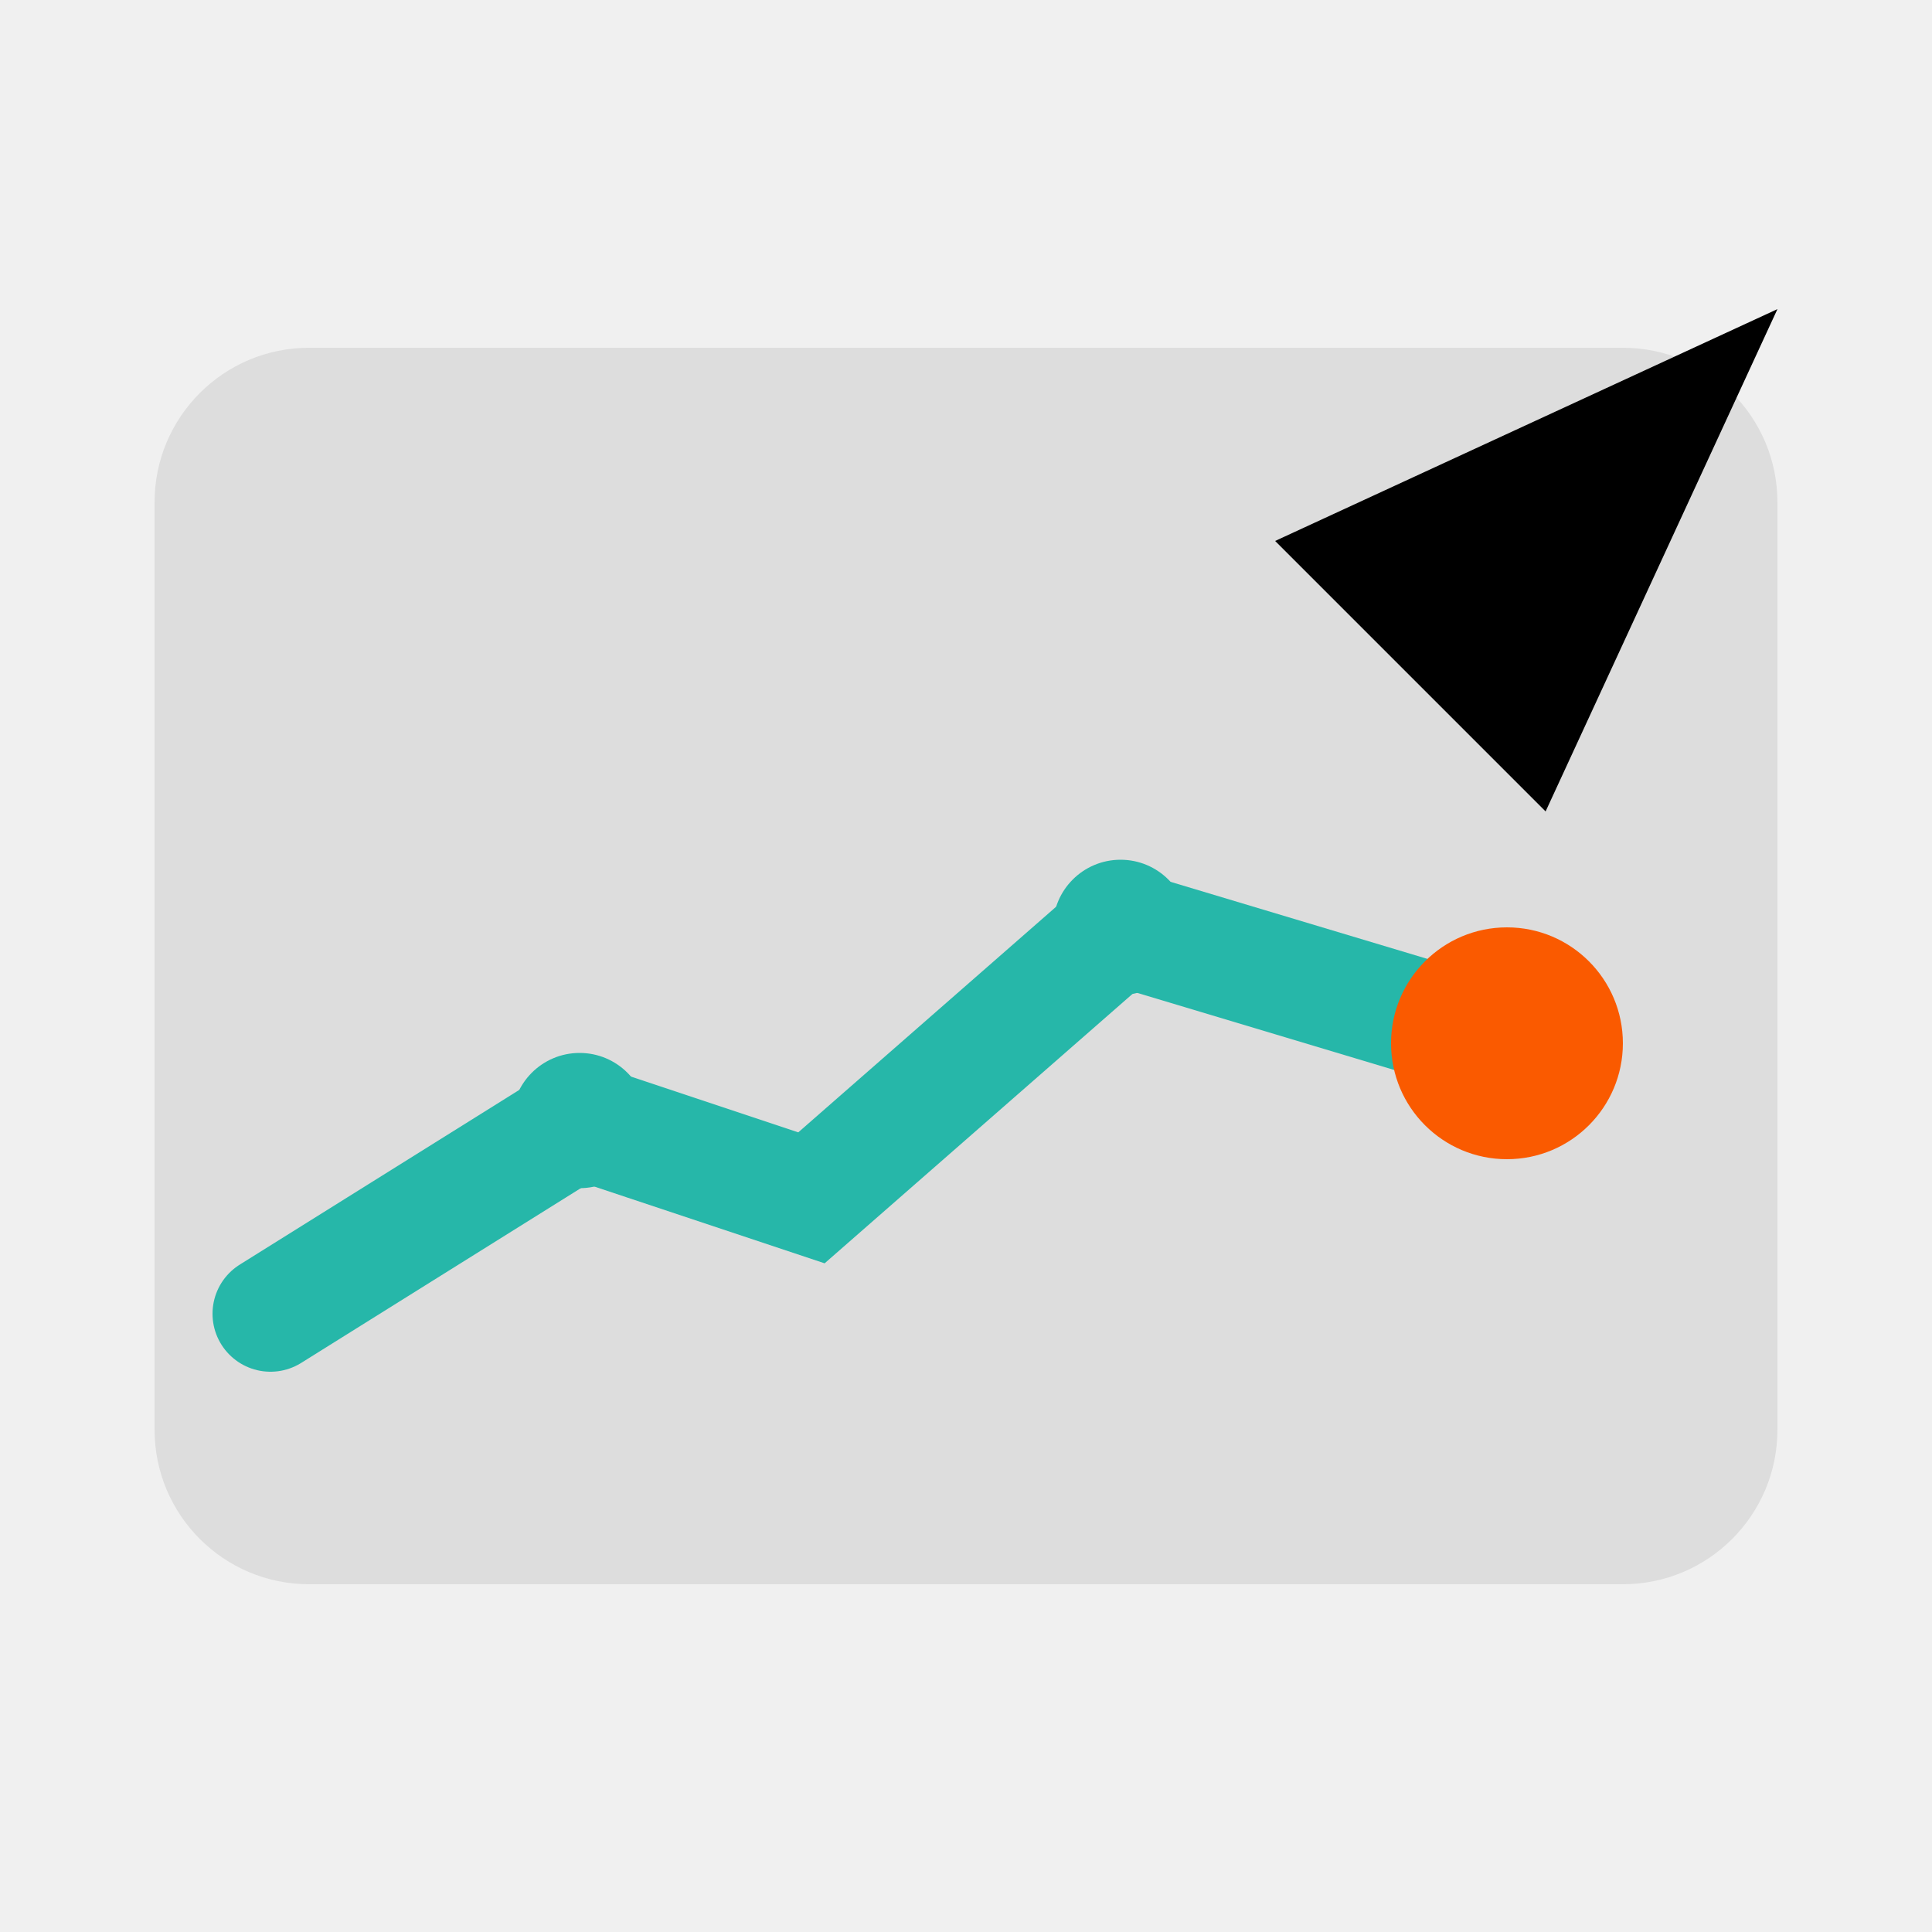
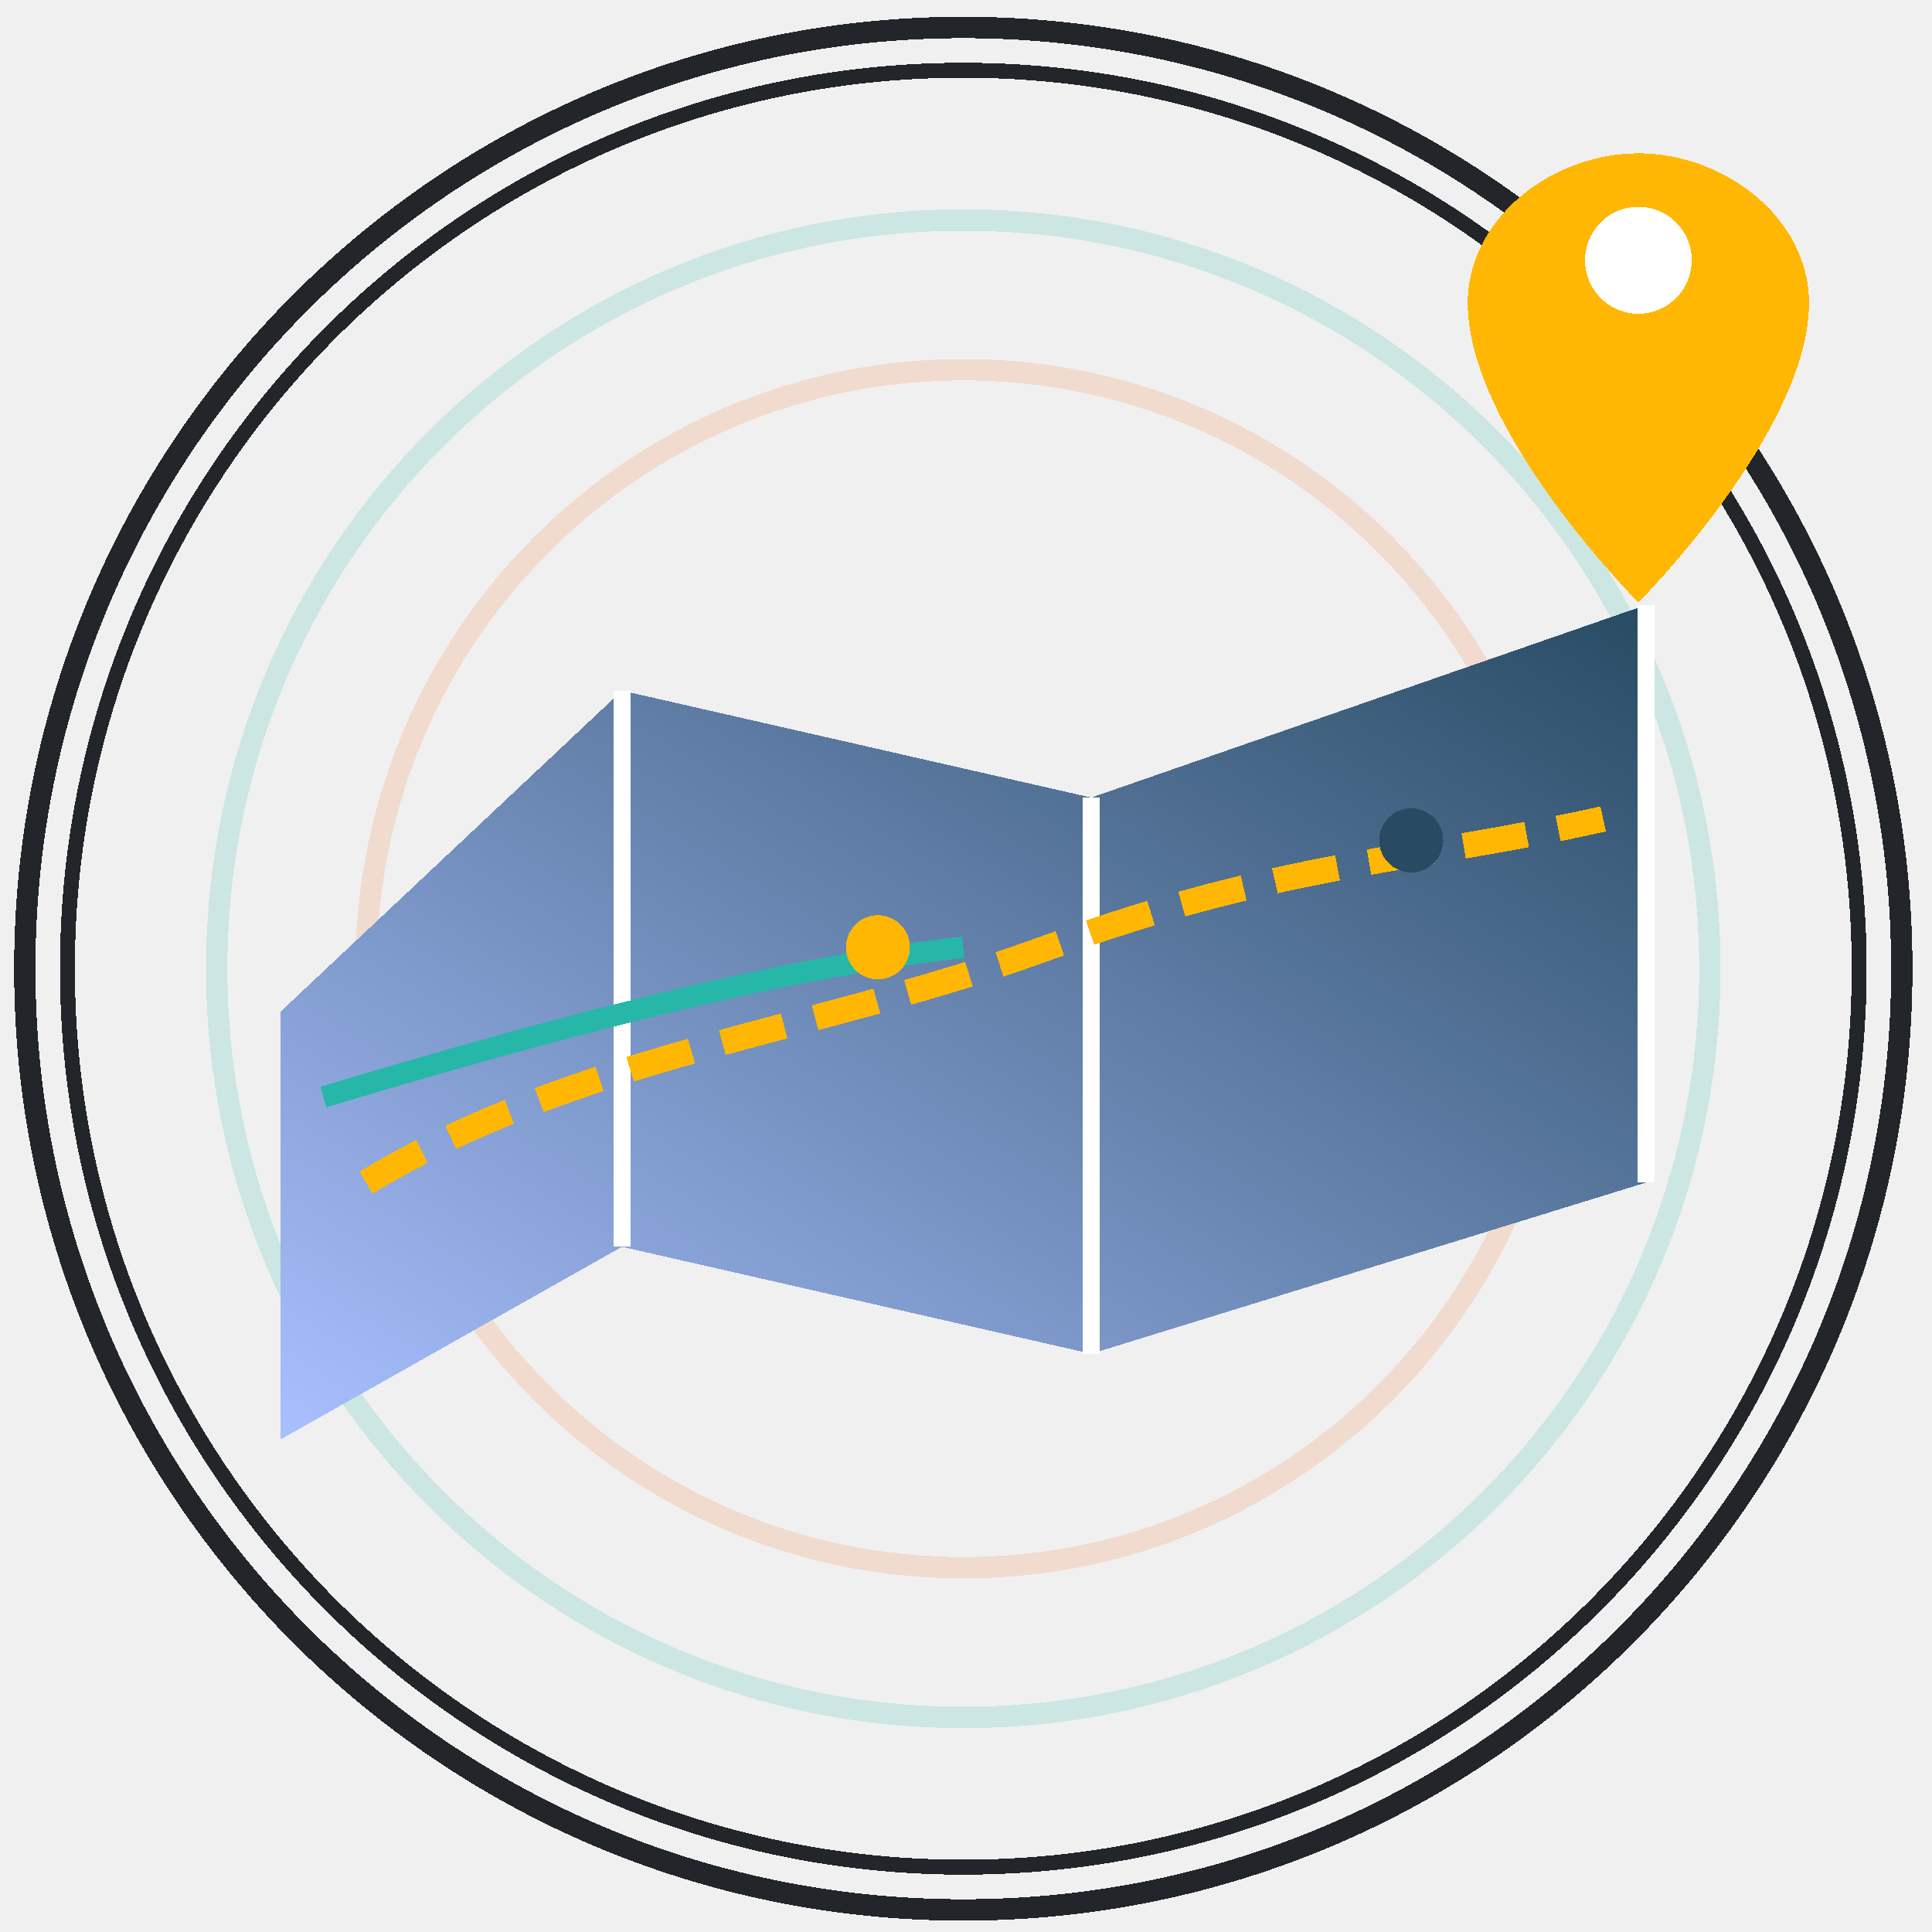
- <svg xmlns="http://www.w3.org/2000/svg" width="100" height="100" viewBox="0 0 100 100">
-   <defs>
-     <style>
-       .fill-ink { fill: #000000; }
-       .fill-teal { fill: #26b7a9; }
-       .fill-orange { fill: #fa5a00; }
-       .ink { stroke: #000000; fill: none; }
-       .teal { stroke: #26b7a9; fill: none; }
-       .mono { fill: #000000; }
-       .mono-soft { fill: #7a7a7a; }
-       .mono-light { fill: #ffffff; }
-     </style>
+ <svg xmlns="http://www.w3.org/2000/svg" width="200" height="200" viewBox="0 0 200 200" version="1.1" id="svg19">
+   <defs id="defs10">
+     <radialGradient id="gSteel" cx="50%" cy="50%" r="60%">
+       <stop offset="0%" stop-color="#e9ecf2" id="stop1" />
+       <stop offset="100%" stop-color="#95a2b3" id="stop2" />
+     </radialGradient>
+     <linearGradient id="gPrimary" x1="0" y1="0" x2="1" y2="1">
+       <stop offset="0%" stop-color="#ffd166" id="stop3" />
+       <stop offset="100%" stop-color="#ffb703" id="stop4" />
+     </linearGradient>
+     <linearGradient id="gPrimaryAlt" x1="0" y1="0" x2="1" y2="1">
+       <stop offset="0%" stop-color="#ffc55a" id="stop5" />
+       <stop offset="100%" stop-color="#f18a00" id="stop6" />
+     </linearGradient>
+     <linearGradient id="gSecondary" x1="28.102" y1="199.84" x2="128.022" y2="99.92" gradientTransform="scale(1.281025,0.7806247)" gradientUnits="userSpaceOnUse">
+       <stop offset="0%" stop-color="#a9c0ff" id="stop7" />
+       <stop offset="100%" stop-color="#284b63" id="stop8" />
+     </linearGradient>
+     <linearGradient id="gSirenRed" x1="0" y1="0" x2="0" y2="1">
+       <stop offset="0%" stop-color="#ff6b6b" id="stop9" />
+       <stop offset="100%" stop-color="#c81d1d" id="stop10" />
+     </linearGradient>
  </defs>
-   <g>
-     <rect x="8" y="18" width="84" height="64" rx="8" class="fill-ink" opacity="0.08" />
-     <path d="M8 70 H92" class="fill-ink" opacity="0" />
-     <path d="M14 68 L30 58 L42 62 L58 48 L78 54" stroke="#26b7a9" stroke-width="6" stroke-linecap="round" fill="none" />
-     <circle cx="30" cy="58" r="3.5" class="fill-teal" />
-     <circle cx="58" cy="48" r="3.5" class="fill-teal" />
-     <circle cx="78" cy="54" r="6" class="fill-orange" />
-     <path d="M66 28 L92 16 L80 42 Z" class="fill-ink" />
+   <g stroke-linecap="butt" stroke-linejoin="miter" shape-rendering="crispEdges" vector-effect="non-scaling-stroke" id="g19" transform="matrix(1.104045,0,0,1.107236,-10.68519,-10.4429)">
+     <circle cx="100" cy="100" fill="none" stroke="#22262b" stroke-width="2" id="circle10" r="88" />
+     <circle cx="100" cy="100" r="84" fill="none" stroke="#22262b" stroke-width="1.4" id="circle11" />
+     <circle cx="100" cy="100" r="70" fill="none" stroke="#26b7a9" stroke-width="2" opacity="0.18" id="circle12" />
+     <circle cx="100" cy="100" r="56" fill="none" stroke="#fa5a00" stroke-width="2" opacity="0.14" id="circle13" />
+     <g transform="translate(0,-12)" id="g18">
+       <path d="m 36,116 32,-30 44,10 52,-18 v 54 l -52,16 -44,-10 -32,18 z" fill="url(#gSecondary)" id="path13" style="fill:url(#gSecondary)" />
+       <path d="m 68,86 v 52 m 44,-42 v 52 m 52,-70 v 54" stroke="#ffffff" stroke-width="1.6" id="path14" />
+       <path d="m 44,132 c 20,-12 42,-14 64,-22 22,-8 34,-8 52,-12" fill="none" stroke="#ffb703" stroke-width="2.4" stroke-dasharray="6, 3" id="path15" />
+       <path d="m 40,124 c 20,-6 42,-12 60,-14" fill="none" stroke="#26b7a9" stroke-width="2" id="path16" />
+       <circle cx="92" cy="110" r="3" fill="#ffb703" id="circle16" />
+       <circle cx="142" cy="100" r="3" fill="#284b63" id="circle17" />
+       <g id="g20" transform="translate(-8.700353,-50.23752)">
+         <path d="m 172,86 c 8,0 16,6 16,14 0,12 -16,28 -16,28 0,0 -16,-16 -16,-28 0,-8 8,-14 16,-14 z" fill="#ffb703" id="path17" />
+         <circle cx="172" cy="96" r="5" fill="#ffffff" id="circle18" />
+       </g>
+     </g>
  </g>
</svg>
